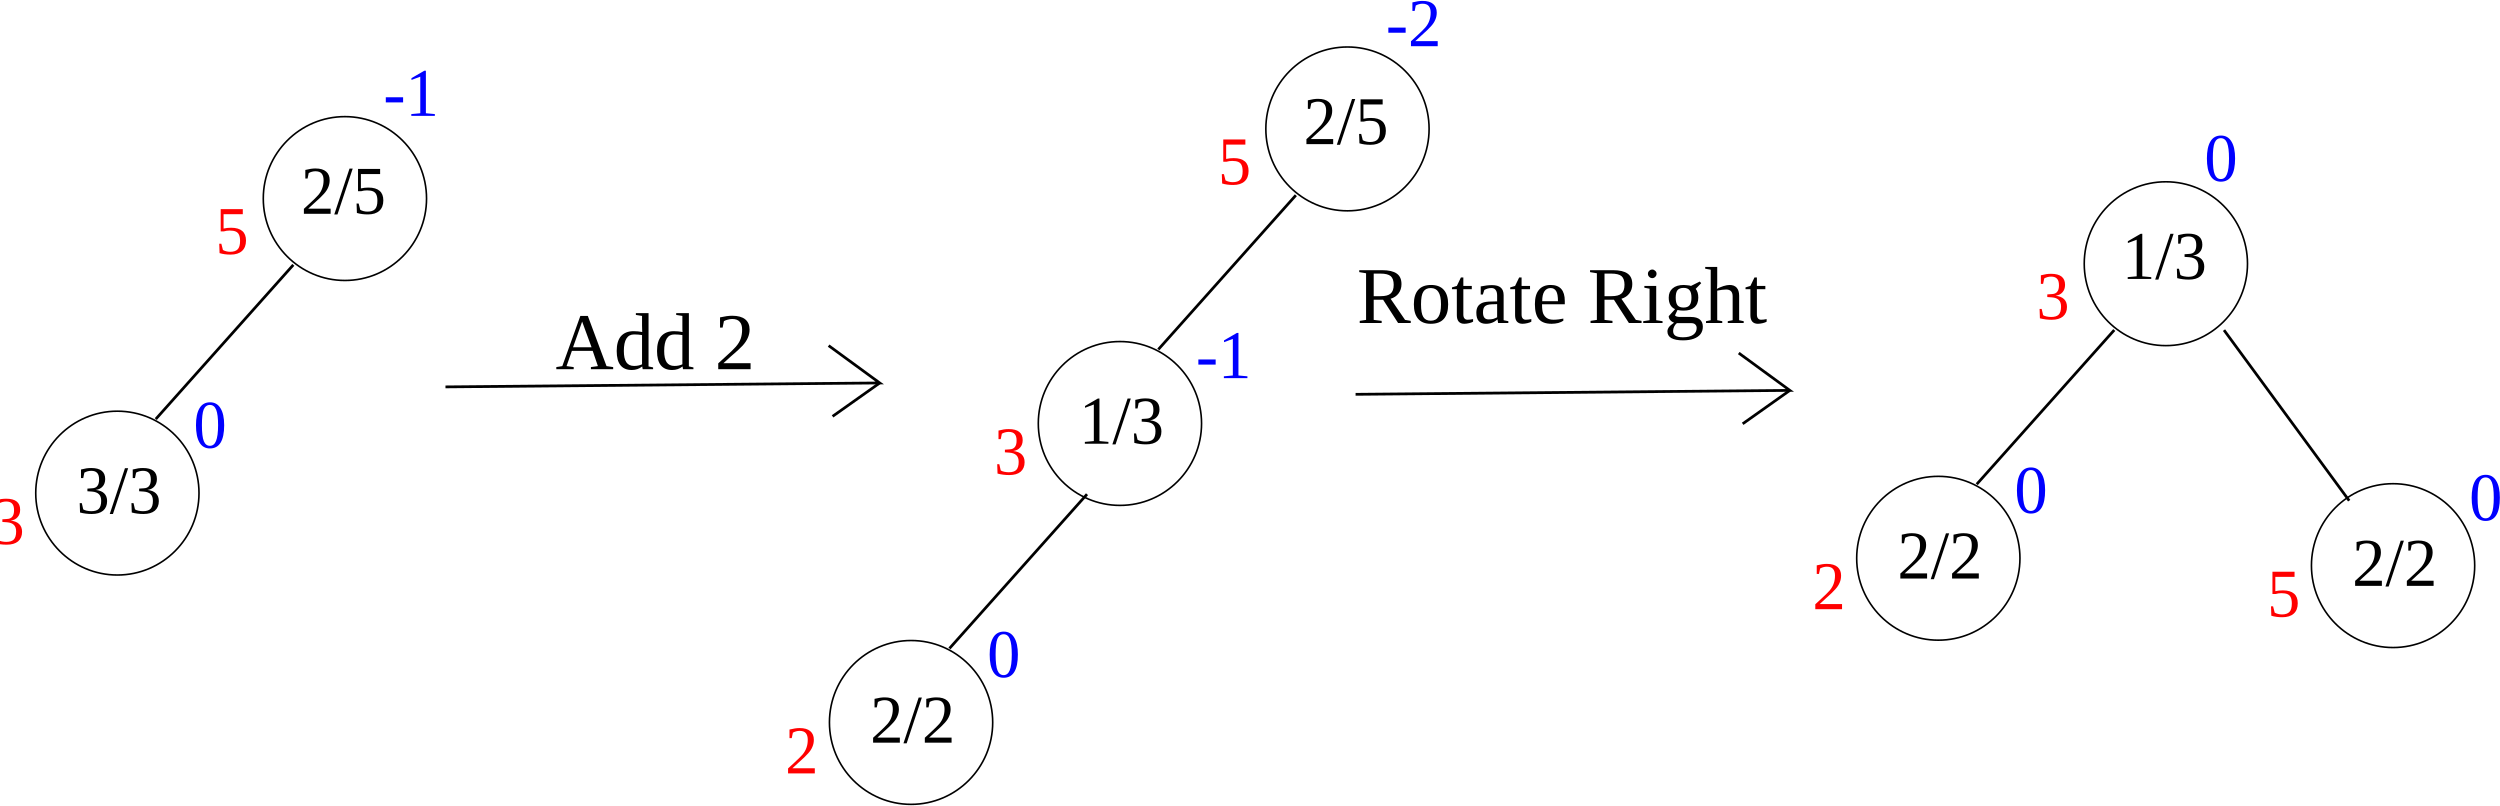
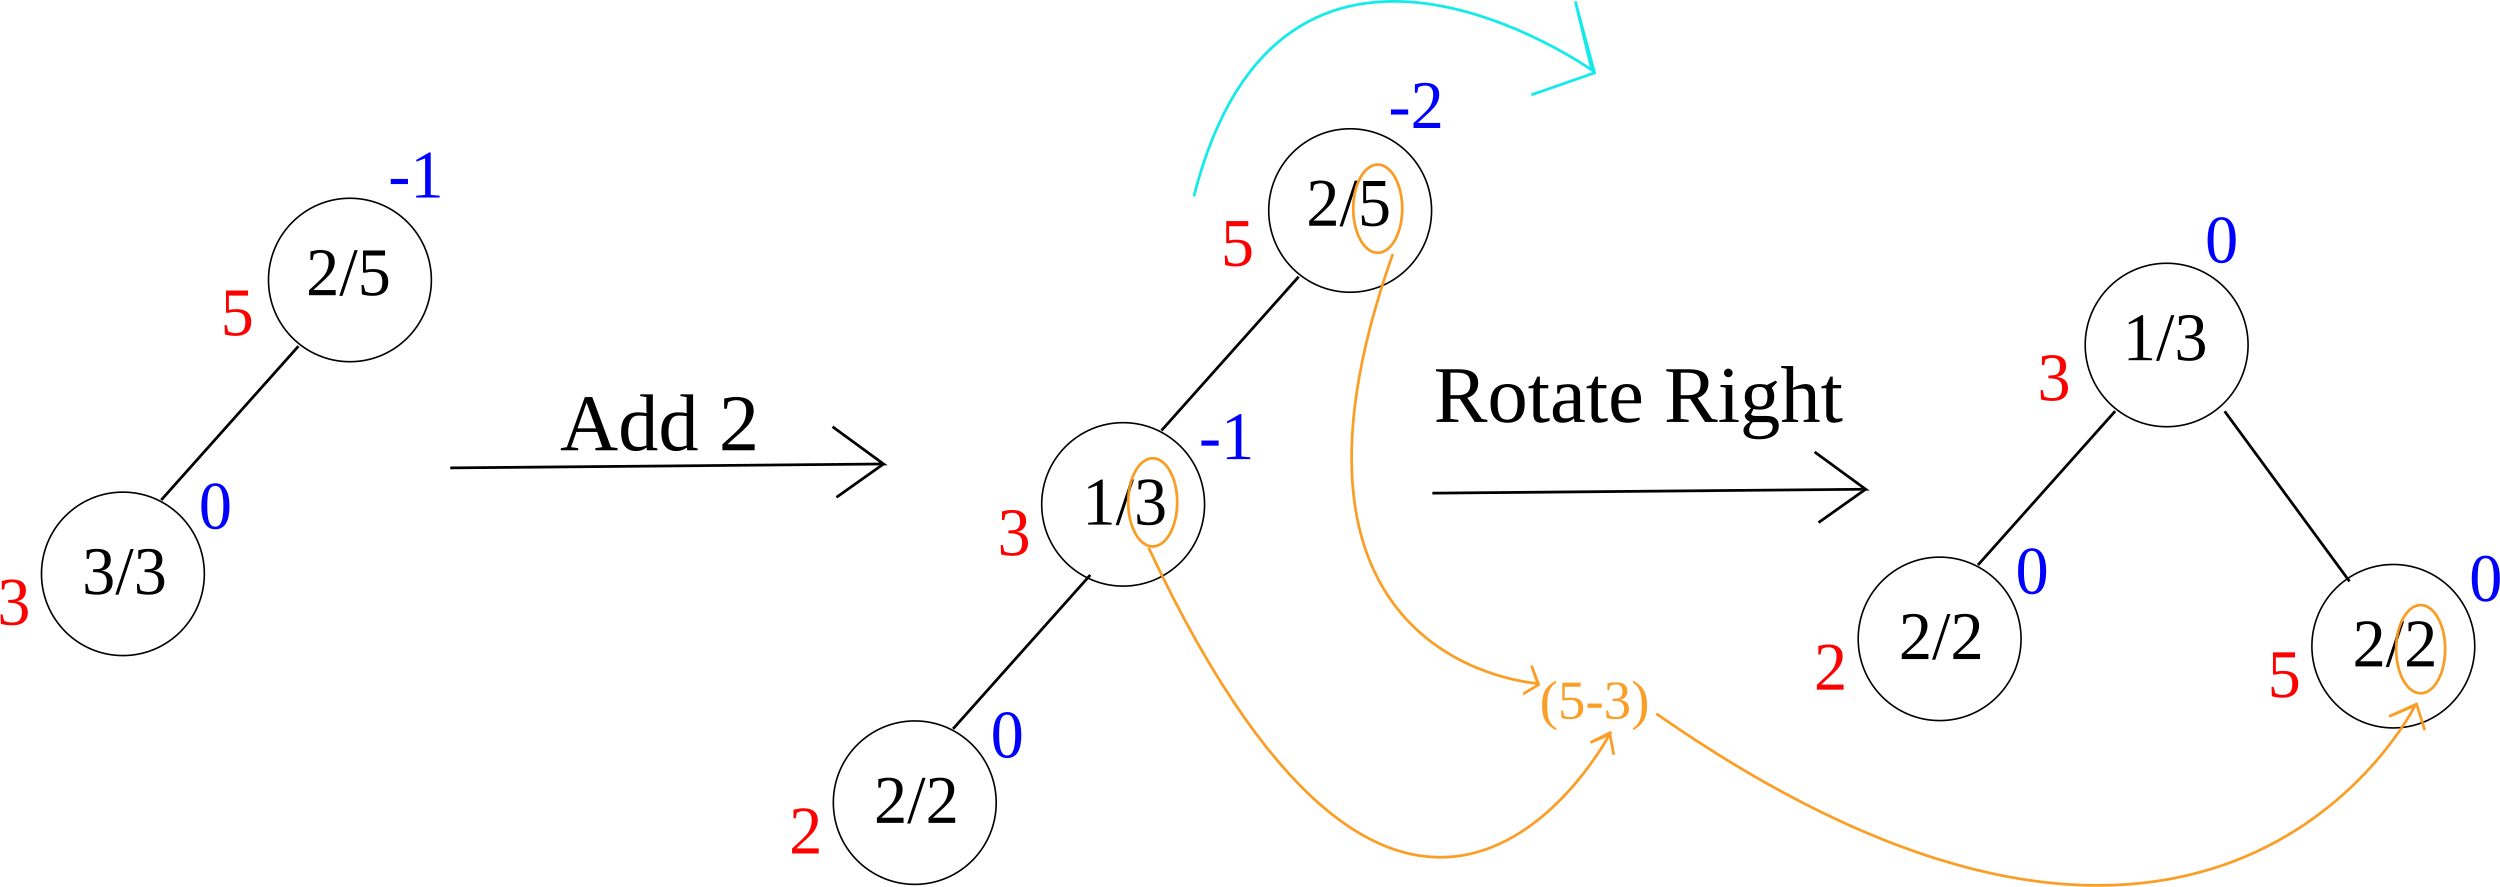
- <svg xmlns="http://www.w3.org/2000/svg" width="240.45mm" height="77.442mm" viewBox="0 0 240.45 77.442" version="1.1" id="svg972">
+ <svg xmlns="http://www.w3.org/2000/svg" width="241.011mm" height="85.486mm" viewBox="0 0 241.011 85.486" version="1.1" id="svg972">
  <defs id="defs966" />
-   <g id="layer1" transform="translate(-1.99034,-36.74871)">
+   <g id="layer1" transform="translate(-1.429074,-28.85312)">
    <path style="fill:none;stroke:#000000;stroke-width:0.265px;stroke-linecap:butt;stroke-linejoin:miter;stroke-opacity:1" d="m 44.836,73.96 41.766,-0.378 -4.914,-3.591" id="path753" />
    <path style="fill:none;stroke:#000000;stroke-width:0.265px;stroke-linecap:butt;stroke-linejoin:miter;stroke-opacity:1" d="m 86.602,73.582 -4.536,3.213" id="path755" />
    <text xml:space="preserve" style="font-style:normal;font-variant:normal;font-weight:normal;font-stretch:normal;font-size:7.761px;line-height:1.25;font-family:'Times New Roman';-inkscape-font-specification:'Times New Roman, Normal';font-variant-ligatures:normal;font-variant-caps:normal;font-variant-numeric:normal;font-feature-settings:normal;text-align:start;letter-spacing:0px;word-spacing:0px;writing-mode:lr-tb;text-anchor:start;fill:#000000;fill-opacity:1;stroke:none;stroke-width:0.265" x="55.419" y="72.26" id="text759">
      <tspan id="tspan757" x="55.419" y="72.26" style="stroke-width:0.265">Add 2</tspan>
    </text>
    <ellipse style="opacity:1;fill:none;fill-opacity:1;fill-rule:nonzero;stroke:#000000;stroke-width:0.157;stroke-miterlimit:4;stroke-dasharray:none;stroke-opacity:1;paint-order:stroke markers fill" id="path815-2-2" cx="35.164" cy="55.845" rx="7.851" ry="7.879" />
    <ellipse style="opacity:1;fill:none;fill-opacity:1;fill-rule:nonzero;stroke:#000000;stroke-width:0.157;stroke-miterlimit:4;stroke-dasharray:none;stroke-opacity:1;paint-order:stroke markers fill" id="path815-6-0-8" cx="13.279" cy="84.175" rx="7.851" ry="7.879" />
    <text xml:space="preserve" style="font-style:normal;font-variant:normal;font-weight:normal;font-stretch:normal;font-size:6.488px;line-height:1.25;font-family:'Times New Roman';-inkscape-font-specification:'Times New Roman, Normal';font-variant-ligatures:normal;font-variant-caps:normal;font-variant-numeric:normal;font-feature-settings:normal;text-align:start;letter-spacing:0px;word-spacing:0px;writing-mode:lr-tb;text-anchor:start;fill:#000000;fill-opacity:1;stroke:none;stroke-width:0.221" x="31.386" y="56.497" id="text68-5-0" transform="scale(0.9858038,1.014401)">
      <tspan id="tspan66-7-7" x="31.386" y="56.497" style="stroke-width:0.221">2/5</tspan>
    </text>
    <text xml:space="preserve" style="font-style:normal;font-variant:normal;font-weight:normal;font-stretch:normal;font-size:6.488px;line-height:1.25;font-family:'Times New Roman';-inkscape-font-specification:'Times New Roman, Normal';font-variant-ligatures:normal;font-variant-caps:normal;font-variant-numeric:normal;font-feature-settings:normal;text-align:start;letter-spacing:0px;word-spacing:0px;writing-mode:lr-tb;text-anchor:start;fill:#000000;fill-opacity:1;stroke:none;stroke-width:0.221" x="9.485" y="84.901" id="text76-5-2" transform="scale(0.9858038,1.014401)">
      <tspan id="tspan74-3-3" x="9.485" y="84.901" style="stroke-width:0.221">3/3</tspan>
    </text>
    <text xml:space="preserve" style="font-style:normal;font-variant:normal;font-weight:normal;font-stretch:normal;font-size:6.488px;line-height:1.25;font-family:'Times New Roman';-inkscape-font-specification:'Times New Roman, Normal';font-variant-ligatures:normal;font-variant-caps:normal;font-variant-numeric:normal;font-feature-settings:normal;text-align:start;letter-spacing:0px;word-spacing:0px;writing-mode:lr-tb;text-anchor:start;fill:#ff0000;fill-opacity:1;stroke:none;stroke-width:0.221" x="23.037" y="60.307" id="text88-2-6" transform="scale(0.9858038,1.014401)">
      <tspan id="tspan86-9-49" x="23.037" y="60.307" style="fill:#ff0000;stroke-width:0.221">5</tspan>
    </text>
    <text xml:space="preserve" style="font-style:normal;font-variant:normal;font-weight:normal;font-stretch:normal;font-size:6.488px;line-height:1.25;font-family:'Times New Roman';-inkscape-font-specification:'Times New Roman, Normal';font-variant-ligatures:normal;font-variant-caps:normal;font-variant-numeric:normal;font-feature-settings:normal;text-align:start;letter-spacing:0px;word-spacing:0px;writing-mode:lr-tb;text-anchor:start;fill:#ff0000;fill-opacity:1;stroke:none;stroke-width:0.221" x="1.187" y="87.811" id="text92-8-2" transform="scale(0.9858038,1.014401)">
      <tspan id="tspan90-4-8" x="1.187" y="87.811" style="fill:#ff0000;stroke-width:0.221">3</tspan>
    </text>
    <text xml:space="preserve" style="font-style:normal;font-variant:normal;font-weight:normal;font-stretch:normal;font-size:6.488px;line-height:1.25;font-family:'Times New Roman';-inkscape-font-specification:'Times New Roman, Normal';font-variant-ligatures:normal;font-variant-caps:normal;font-variant-numeric:normal;font-feature-settings:normal;text-align:start;letter-spacing:0px;word-spacing:0px;writing-mode:lr-tb;text-anchor:start;fill:#0000ff;fill-opacity:1;stroke:none;stroke-width:0.221" x="39.425" y="47.214" id="text104-0-3" transform="scale(0.9858038,1.014401)">
      <tspan id="tspan102-9-6" x="39.425" y="47.214" style="fill:#0000ff;stroke-width:0.221">-1</tspan>
      <tspan x="39.425" y="55.324" style="fill:#0000ff;stroke-width:0.221" id="tspan1131" />
    </text>
    <text xml:space="preserve" style="font-style:normal;font-variant:normal;font-weight:normal;font-stretch:normal;font-size:6.488px;line-height:1.25;font-family:'Times New Roman';-inkscape-font-specification:'Times New Roman, Normal';font-variant-ligatures:normal;font-variant-caps:normal;font-variant-numeric:normal;font-feature-settings:normal;text-align:start;letter-spacing:0px;word-spacing:0px;writing-mode:lr-tb;text-anchor:start;fill:#0000ff;fill-opacity:1;stroke:none;stroke-width:0.221" x="20.889" y="78.683" id="text116-8-8-8" transform="scale(0.9858038,1.014401)">
      <tspan id="tspan114-5-4-2" x="20.889" y="78.683" style="fill:#0000ff;stroke-width:0.221">0</tspan>
    </text>
    <path style="fill:none;stroke:#000000;stroke-width:0.265px;stroke-linecap:butt;stroke-linejoin:miter;stroke-opacity:1" d="M 30.201,62.223 16.972,77.057" id="path956-6" />
    <flowRoot xml:space="preserve" id="flowRoot1133" style="font-style:normal;font-variant:normal;font-weight:normal;font-stretch:normal;font-size:29.333px;line-height:1.25;font-family:'Times New Roman';-inkscape-font-specification:'Times New Roman, Normal';font-variant-ligatures:normal;font-variant-caps:normal;font-variant-numeric:normal;font-feature-settings:normal;text-align:start;letter-spacing:0px;word-spacing:0px;writing-mode:lr-tb;text-anchor:start;fill:#000000;fill-opacity:1;stroke:none">
      <flowRegion id="flowRegion1135">
        <rect id="rect1137" width="305.714" height="241.429" x="-41.429" y="126.805" />
      </flowRegion>
      <flowPara id="flowPara1139" />
    </flowRoot>
    <flowRoot xml:space="preserve" id="flowRoot1225" style="font-style:normal;font-variant:normal;font-weight:normal;font-stretch:normal;font-size:29.333px;line-height:1.25;font-family:'Times New Roman';-inkscape-font-specification:'Times New Roman, Normal';font-variant-ligatures:normal;font-variant-caps:normal;font-variant-numeric:normal;font-feature-settings:normal;text-align:start;letter-spacing:0px;word-spacing:0px;writing-mode:lr-tb;text-anchor:start;fill:#000000;fill-opacity:1;stroke:none">
      <flowRegion id="flowRegion1227">
        <rect id="rect1229" width="182.857" height="149.286" x="407.143" y="203.948" />
      </flowRegion>
      <flowPara id="flowPara1231" />
    </flowRoot>
    <flowRoot xml:space="preserve" id="flowRoot1305" style="font-style:normal;font-variant:normal;font-weight:normal;font-stretch:normal;font-size:29.333px;line-height:1.25;font-family:'Times New Roman';-inkscape-font-specification:'Times New Roman, Normal';font-variant-ligatures:normal;font-variant-caps:normal;font-variant-numeric:normal;font-feature-settings:normal;text-align:start;letter-spacing:0px;word-spacing:0px;writing-mode:lr-tb;text-anchor:start;fill:#000000;fill-opacity:1;stroke:none">
      <flowRegion id="flowRegion1307">
        <rect id="rect1309" width="151.429" height="163.571" x="461.429" y="283.234" />
      </flowRegion>
      <flowPara id="flowPara1311" />
    </flowRoot>
    <flowRoot xml:space="preserve" id="flowRoot4015" style="font-style:normal;font-weight:normal;font-size:40px;line-height:1.25;font-family:sans-serif;letter-spacing:0px;word-spacing:0px;fill:#000000;fill-opacity:1;stroke:none" transform="matrix(0.2645833,0,0,0.2645833,-14.82134,29.81108)">
      <flowRegion id="flowRegion4017">
        <rect id="rect4019" width="177.5" height="120.5" x="-13.5" y="207.228" />
      </flowRegion>
      <flowPara id="flowPara4021" />
    </flowRoot>
    <flowRoot xml:space="preserve" id="flowRoot4113" style="font-style:normal;font-weight:normal;font-size:40px;line-height:1.25;font-family:sans-serif;letter-spacing:0px;word-spacing:0px;fill:#000000;fill-opacity:1;stroke:none" transform="matrix(0.2645833,0,0,0.2645833,-14.82134,29.81108)">
      <flowRegion id="flowRegion4115">
        <rect id="rect4117" width="102" height="172" x="205" y="91.228" />
      </flowRegion>
      <flowPara id="flowPara4119" />
    </flowRoot>
    <ellipse style="opacity:1;fill:none;fill-opacity:1;fill-rule:nonzero;stroke:#000000;stroke-width:0.157;stroke-miterlimit:4;stroke-dasharray:none;stroke-opacity:1;paint-order:stroke markers fill" id="path815-2-2-3" cx="131.59" cy="49.147" rx="7.851" ry="7.879" />
    <ellipse style="opacity:1;fill:none;fill-opacity:1;fill-rule:nonzero;stroke:#000000;stroke-width:0.157;stroke-miterlimit:4;stroke-dasharray:none;stroke-opacity:1;paint-order:stroke markers fill" id="path815-6-0-8-1" cx="109.705" cy="77.478" rx="7.851" ry="7.879" />
    <text xml:space="preserve" style="font-style:normal;font-variant:normal;font-weight:normal;font-stretch:normal;font-size:6.488px;line-height:1.25;font-family:'Times New Roman';-inkscape-font-specification:'Times New Roman, Normal';font-variant-ligatures:normal;font-variant-caps:normal;font-variant-numeric:normal;font-feature-settings:normal;text-align:start;letter-spacing:0px;word-spacing:0px;writing-mode:lr-tb;text-anchor:start;fill:#000000;fill-opacity:1;stroke:none;stroke-width:0.221" x="129.2" y="49.895" id="text68-5-0-3" transform="scale(0.9858038,1.014401)">
      <tspan id="tspan66-7-7-7" x="129.2" y="49.895" style="stroke-width:0.221">2/5</tspan>
    </text>
    <text xml:space="preserve" style="font-style:normal;font-variant:normal;font-weight:normal;font-stretch:normal;font-size:6.488px;line-height:1.25;font-family:'Times New Roman';-inkscape-font-specification:'Times New Roman, Normal';font-variant-ligatures:normal;font-variant-caps:normal;font-variant-numeric:normal;font-feature-settings:normal;text-align:start;letter-spacing:0px;word-spacing:0px;writing-mode:lr-tb;text-anchor:start;fill:#000000;fill-opacity:1;stroke:none;stroke-width:0.221" x="107.299" y="78.298" id="text76-5-2-2" transform="scale(0.9858038,1.014401)">
      <tspan id="tspan74-3-3-1" x="107.299" y="78.298" style="stroke-width:0.221">1/3</tspan>
    </text>
    <text xml:space="preserve" style="font-style:normal;font-variant:normal;font-weight:normal;font-stretch:normal;font-size:6.488px;line-height:1.25;font-family:'Times New Roman';-inkscape-font-specification:'Times New Roman, Normal';font-variant-ligatures:normal;font-variant-caps:normal;font-variant-numeric:normal;font-feature-settings:normal;text-align:start;letter-spacing:0px;word-spacing:0px;writing-mode:lr-tb;text-anchor:start;fill:#ff0000;fill-opacity:1;stroke:none;stroke-width:0.221" x="120.851" y="53.705" id="text88-2-6-9" transform="scale(0.9858038,1.014401)">
      <tspan id="tspan86-9-49-6" x="120.851" y="53.705" style="fill:#ff0000;stroke-width:0.221">5</tspan>
    </text>
    <text xml:space="preserve" style="font-style:normal;font-variant:normal;font-weight:normal;font-stretch:normal;font-size:6.488px;line-height:1.25;font-family:'Times New Roman';-inkscape-font-specification:'Times New Roman, Normal';font-variant-ligatures:normal;font-variant-caps:normal;font-variant-numeric:normal;font-feature-settings:normal;text-align:start;letter-spacing:0px;word-spacing:0px;writing-mode:lr-tb;text-anchor:start;fill:#ff0000;fill-opacity:1;stroke:none;stroke-width:0.221" x="99.001" y="81.208" id="text92-8-2-7" transform="scale(0.9858038,1.014401)">
      <tspan id="tspan90-4-8-5" x="99.001" y="81.208" style="fill:#ff0000;stroke-width:0.221">3</tspan>
    </text>
    <text xml:space="preserve" style="font-style:normal;font-variant:normal;font-weight:normal;font-stretch:normal;font-size:6.488px;line-height:1.25;font-family:'Times New Roman';-inkscape-font-specification:'Times New Roman, Normal';font-variant-ligatures:normal;font-variant-caps:normal;font-variant-numeric:normal;font-feature-settings:normal;text-align:start;letter-spacing:0px;word-spacing:0px;writing-mode:lr-tb;text-anchor:start;fill:#0000ff;fill-opacity:1;stroke:none;stroke-width:0.221" x="137.24" y="40.611" id="text104-0-3-2" transform="scale(0.9858038,1.014401)">
      <tspan id="tspan102-9-6-1" x="137.24" y="40.611" style="fill:#0000ff;stroke-width:0.221">-2</tspan>
      <tspan x="137.24" y="48.721" style="fill:#0000ff;stroke-width:0.221" id="tspan1131-1" />
    </text>
    <text xml:space="preserve" style="font-style:normal;font-variant:normal;font-weight:normal;font-stretch:normal;font-size:6.488px;line-height:1.25;font-family:'Times New Roman';-inkscape-font-specification:'Times New Roman, Normal';font-variant-ligatures:normal;font-variant-caps:normal;font-variant-numeric:normal;font-feature-settings:normal;text-align:start;letter-spacing:0px;word-spacing:0px;writing-mode:lr-tb;text-anchor:start;fill:#0000ff;fill-opacity:1;stroke:none;stroke-width:0.221" x="118.704" y="72.081" id="text116-8-8-8-9" transform="scale(0.9858038,1.014401)">
      <tspan id="tspan114-5-4-2-7" x="118.704" y="72.081" style="fill:#0000ff;stroke-width:0.221">-1</tspan>
    </text>
    <path style="fill:none;stroke:#000000;stroke-width:0.265px;stroke-linecap:butt;stroke-linejoin:miter;stroke-opacity:1" d="M 126.627,55.526 113.398,70.359" id="path956-6-8" />
    <ellipse style="opacity:1;fill:none;fill-opacity:1;fill-rule:nonzero;stroke:#000000;stroke-width:0.157;stroke-miterlimit:4;stroke-dasharray:none;stroke-opacity:1;paint-order:stroke markers fill" id="path815-6-0-8-3" cx="89.617" cy="106.233" rx="7.851" ry="7.879" />
    <text xml:space="preserve" style="font-style:normal;font-variant:normal;font-weight:normal;font-stretch:normal;font-size:6.488px;line-height:1.25;font-family:'Times New Roman';-inkscape-font-specification:'Times New Roman, Normal';font-variant-ligatures:normal;font-variant-caps:normal;font-variant-numeric:normal;font-feature-settings:normal;text-align:start;letter-spacing:0px;word-spacing:0px;writing-mode:lr-tb;text-anchor:start;fill:#000000;fill-opacity:1;stroke:none;stroke-width:0.221" x="86.922" y="106.646" id="text76-5-2-1" transform="scale(0.9858038,1.014401)">
      <tspan id="tspan74-3-3-5" x="86.922" y="106.646" style="stroke-width:0.221">2/2</tspan>
    </text>
    <text xml:space="preserve" style="font-style:normal;font-variant:normal;font-weight:normal;font-stretch:normal;font-size:6.488px;line-height:1.25;font-family:'Times New Roman';-inkscape-font-specification:'Times New Roman, Normal';font-variant-ligatures:normal;font-variant-caps:normal;font-variant-numeric:normal;font-feature-settings:normal;text-align:start;letter-spacing:0px;word-spacing:0px;writing-mode:lr-tb;text-anchor:start;fill:#ff0000;fill-opacity:1;stroke:none;stroke-width:0.221" x="78.624" y="109.556" id="text92-8-2-2" transform="scale(0.9858038,1.014401)">
      <tspan id="tspan90-4-8-4" x="78.624" y="109.556" style="fill:#ff0000;stroke-width:0.221">2</tspan>
    </text>
    <text xml:space="preserve" style="font-style:normal;font-variant:normal;font-weight:normal;font-stretch:normal;font-size:6.488px;line-height:1.25;font-family:'Times New Roman';-inkscape-font-specification:'Times New Roman, Normal';font-variant-ligatures:normal;font-variant-caps:normal;font-variant-numeric:normal;font-feature-settings:normal;text-align:start;letter-spacing:0px;word-spacing:0px;writing-mode:lr-tb;text-anchor:start;fill:#0000ff;fill-opacity:1;stroke:none;stroke-width:0.221" x="98.327" y="100.428" id="text116-8-8-8-2" transform="scale(0.9858038,1.014401)">
      <tspan id="tspan114-5-4-2-78" x="98.327" y="100.428" style="fill:#0000ff;stroke-width:0.221">0</tspan>
    </text>
    <path style="fill:none;stroke:#000000;stroke-width:0.265px;stroke-linecap:butt;stroke-linejoin:miter;stroke-opacity:1" d="M 106.539,84.281 93.31,99.115" id="path956-6-5" />
    <flowRoot xml:space="preserve" id="flowRoot4217" style="font-style:normal;font-weight:normal;font-size:40px;line-height:1.25;font-family:sans-serif;letter-spacing:0px;word-spacing:0px;fill:#000000;fill-opacity:1;stroke:none" transform="matrix(0.2645833,0,0,0.2645833,-14.82134,29.81108)">
      <flowRegion id="flowRegion4219">
        <rect id="rect4221" width="265" height="204" x="22" y="16.228" />
      </flowRegion>
      <flowPara id="flowPara4223" />
    </flowRoot>
-     <path style="fill:none;stroke:#000000;stroke-width:0.265px;stroke-linecap:butt;stroke-linejoin:miter;stroke-opacity:1" d="m 132.371,74.675 41.766,-0.378 -4.914,-3.591" id="path753-4" />
-     <path style="fill:none;stroke:#000000;stroke-width:0.265px;stroke-linecap:butt;stroke-linejoin:miter;stroke-opacity:1" d="m 174.137,74.297 -4.536,3.213" id="path755-6" />
-     <text xml:space="preserve" style="font-style:normal;font-variant:normal;font-weight:normal;font-stretch:normal;font-size:7.761px;line-height:1.25;font-family:'Times New Roman';-inkscape-font-specification:'Times New Roman, Normal';font-variant-ligatures:normal;font-variant-caps:normal;font-variant-numeric:normal;font-feature-settings:normal;text-align:start;letter-spacing:0px;word-spacing:0px;writing-mode:lr-tb;text-anchor:start;fill:#000000;fill-opacity:1;stroke:none;stroke-width:0.265" x="132.503" y="67.815" id="text759-3">
-       <tspan id="tspan757-1" x="132.503" y="67.815" style="stroke-width:0.265">Rotate Right</tspan>
+     <path style="fill:none;stroke:#000000;stroke-width:0.265px;stroke-linecap:butt;stroke-linejoin:miter;stroke-opacity:1" d="m 139.515,76.395 41.766,-0.378 -4.914,-3.591" id="path753-4" />
+     <path style="fill:none;stroke:#000000;stroke-width:0.265px;stroke-linecap:butt;stroke-linejoin:miter;stroke-opacity:1" d="m 181.281,76.017 -4.536,3.213" id="path755-6" />
+     <text xml:space="preserve" style="font-style:normal;font-variant:normal;font-weight:normal;font-stretch:normal;font-size:7.761px;line-height:1.25;font-family:'Times New Roman';-inkscape-font-specification:'Times New Roman, Normal';font-variant-ligatures:normal;font-variant-caps:normal;font-variant-numeric:normal;font-feature-settings:normal;text-align:start;letter-spacing:0px;word-spacing:0px;writing-mode:lr-tb;text-anchor:start;fill:#000000;fill-opacity:1;stroke:none;stroke-width:0.265" x="139.647" y="69.535" id="text759-3">
+       <tspan id="tspan757-1" x="139.647" y="69.535" style="stroke-width:0.265">Rotate Right</tspan>
    </text>
    <ellipse style="opacity:1;fill:none;fill-opacity:1;fill-rule:nonzero;stroke:#000000;stroke-width:0.157;stroke-miterlimit:4;stroke-dasharray:none;stroke-opacity:1;paint-order:stroke markers fill" id="path815-2-2-0" cx="210.303" cy="62.112" rx="7.851" ry="7.879" />
    <ellipse style="opacity:1;fill:none;fill-opacity:1;fill-rule:nonzero;stroke:#000000;stroke-width:0.157;stroke-miterlimit:4;stroke-dasharray:none;stroke-opacity:1;paint-order:stroke markers fill" id="path815-6-0-8-11" cx="188.418" cy="90.442" rx="7.851" ry="7.879" />
    <text xml:space="preserve" style="font-style:normal;font-variant:normal;font-weight:normal;font-stretch:normal;font-size:6.488px;line-height:1.25;font-family:'Times New Roman';-inkscape-font-specification:'Times New Roman, Normal';font-variant-ligatures:normal;font-variant-caps:normal;font-variant-numeric:normal;font-feature-settings:normal;text-align:start;letter-spacing:0px;word-spacing:0px;writing-mode:lr-tb;text-anchor:start;fill:#000000;fill-opacity:1;stroke:none;stroke-width:0.221" x="209.047" y="62.676" id="text68-5-0-0" transform="scale(0.9858038,1.014401)">
      <tspan id="tspan66-7-7-5" x="209.047" y="62.676" style="stroke-width:0.221">1/3</tspan>
    </text>
    <text xml:space="preserve" style="font-style:normal;font-variant:normal;font-weight:normal;font-stretch:normal;font-size:6.488px;line-height:1.25;font-family:'Times New Roman';-inkscape-font-specification:'Times New Roman, Normal';font-variant-ligatures:normal;font-variant-caps:normal;font-variant-numeric:normal;font-feature-settings:normal;text-align:start;letter-spacing:0px;word-spacing:0px;writing-mode:lr-tb;text-anchor:start;fill:#000000;fill-opacity:1;stroke:none;stroke-width:0.221" x="187.146" y="91.079" id="text76-5-2-3" transform="scale(0.9858038,1.014401)">
      <tspan id="tspan74-3-3-8" x="187.146" y="91.079" style="stroke-width:0.221">2/2</tspan>
    </text>
    <text xml:space="preserve" style="font-style:normal;font-variant:normal;font-weight:normal;font-stretch:normal;font-size:6.488px;line-height:1.25;font-family:'Times New Roman';-inkscape-font-specification:'Times New Roman, Normal';font-variant-ligatures:normal;font-variant-caps:normal;font-variant-numeric:normal;font-feature-settings:normal;text-align:start;letter-spacing:0px;word-spacing:0px;writing-mode:lr-tb;text-anchor:start;fill:#ff0000;fill-opacity:1;stroke:none;stroke-width:0.221" x="200.698" y="66.485" id="text88-2-6-8" transform="scale(0.9858038,1.014401)">
      <tspan id="tspan86-9-49-63" x="200.698" y="66.485" style="fill:#ff0000;stroke-width:0.221">3</tspan>
    </text>
    <text xml:space="preserve" style="font-style:normal;font-variant:normal;font-weight:normal;font-stretch:normal;font-size:6.488px;line-height:1.25;font-family:'Times New Roman';-inkscape-font-specification:'Times New Roman, Normal';font-variant-ligatures:normal;font-variant-caps:normal;font-variant-numeric:normal;font-feature-settings:normal;text-align:start;letter-spacing:0px;word-spacing:0px;writing-mode:lr-tb;text-anchor:start;fill:#ff0000;fill-opacity:1;stroke:none;stroke-width:0.221" x="178.848" y="93.989" id="text92-8-2-9" transform="scale(0.9858038,1.014401)">
      <tspan id="tspan90-4-8-2" x="178.848" y="93.989" style="fill:#ff0000;stroke-width:0.221">2</tspan>
    </text>
    <text xml:space="preserve" style="font-style:normal;font-variant:normal;font-weight:normal;font-stretch:normal;font-size:6.488px;line-height:1.25;font-family:'Times New Roman';-inkscape-font-specification:'Times New Roman, Normal';font-variant-ligatures:normal;font-variant-caps:normal;font-variant-numeric:normal;font-feature-settings:normal;text-align:start;letter-spacing:0px;word-spacing:0px;writing-mode:lr-tb;text-anchor:start;fill:#0000ff;fill-opacity:1;stroke:none;stroke-width:0.221" x="217.087" y="53.392" id="text104-0-3-9" transform="scale(0.9858038,1.014401)">
      <tspan id="tspan102-9-6-5" x="217.087" y="53.392" style="fill:#0000ff;stroke-width:0.221">0</tspan>
      <tspan x="217.087" y="61.502" style="fill:#0000ff;stroke-width:0.221" id="tspan1131-9" />
    </text>
    <text xml:space="preserve" style="font-style:normal;font-variant:normal;font-weight:normal;font-stretch:normal;font-size:6.488px;line-height:1.25;font-family:'Times New Roman';-inkscape-font-specification:'Times New Roman, Normal';font-variant-ligatures:normal;font-variant-caps:normal;font-variant-numeric:normal;font-feature-settings:normal;text-align:start;letter-spacing:0px;word-spacing:0px;writing-mode:lr-tb;text-anchor:start;fill:#0000ff;fill-opacity:1;stroke:none;stroke-width:0.221" x="198.551" y="84.861" id="text116-8-8-8-4" transform="scale(0.9858038,1.014401)">
      <tspan id="tspan114-5-4-2-5" x="198.551" y="84.861" style="fill:#0000ff;stroke-width:0.221">0</tspan>
    </text>
    <path style="fill:none;stroke:#000000;stroke-width:0.265px;stroke-linecap:butt;stroke-linejoin:miter;stroke-opacity:1" d="M 205.341,68.49 192.111,83.324" id="path956-6-0" />
    <path style="fill:none;stroke:#000000;stroke-width:0.265px;stroke-linecap:butt;stroke-linejoin:miter;stroke-opacity:1" d="m 215.895,68.5 12.039,16.404" id="path4311" />
    <ellipse style="opacity:1;fill:none;fill-opacity:1;fill-rule:nonzero;stroke:#000000;stroke-width:0.157;stroke-miterlimit:4;stroke-dasharray:none;stroke-opacity:1;paint-order:stroke markers fill" id="path815-6-0-8-11-1" cx="232.156" cy="91.15" rx="7.851" ry="7.879" />
    <text xml:space="preserve" style="font-style:normal;font-variant:normal;font-weight:normal;font-stretch:normal;font-size:6.488px;line-height:1.25;font-family:'Times New Roman';-inkscape-font-specification:'Times New Roman, Normal';font-variant-ligatures:normal;font-variant-caps:normal;font-variant-numeric:normal;font-feature-settings:normal;text-align:start;letter-spacing:0px;word-spacing:0px;writing-mode:lr-tb;text-anchor:start;fill:#000000;fill-opacity:1;stroke:none;stroke-width:0.221" x="231.514" y="91.776" id="text76-5-2-3-9" transform="scale(0.9858038,1.014401)">
      <tspan id="tspan74-3-3-8-7" x="231.514" y="91.776" style="stroke-width:0.221">2/2</tspan>
    </text>
    <text xml:space="preserve" style="font-style:normal;font-variant:normal;font-weight:normal;font-stretch:normal;font-size:6.488px;line-height:1.25;font-family:'Times New Roman';-inkscape-font-specification:'Times New Roman, Normal';font-variant-ligatures:normal;font-variant-caps:normal;font-variant-numeric:normal;font-feature-settings:normal;text-align:start;letter-spacing:0px;word-spacing:0px;writing-mode:lr-tb;text-anchor:start;fill:#ff0000;fill-opacity:1;stroke:none;stroke-width:0.221" x="223.216" y="94.687" id="text92-8-2-9-6" transform="scale(0.9858038,1.014401)">
      <tspan id="tspan90-4-8-2-5" x="223.216" y="94.687" style="fill:#ff0000;stroke-width:0.221">5</tspan>
    </text>
    <text xml:space="preserve" style="font-style:normal;font-variant:normal;font-weight:normal;font-stretch:normal;font-size:6.488px;line-height:1.25;font-family:'Times New Roman';-inkscape-font-specification:'Times New Roman, Normal';font-variant-ligatures:normal;font-variant-caps:normal;font-variant-numeric:normal;font-feature-settings:normal;text-align:start;letter-spacing:0px;word-spacing:0px;writing-mode:lr-tb;text-anchor:start;fill:#0000ff;fill-opacity:1;stroke:none;stroke-width:0.221" x="242.919" y="85.559" id="text116-8-8-8-4-9" transform="scale(0.9858038,1.014401)">
      <tspan id="tspan114-5-4-2-5-5" x="242.919" y="85.559" style="fill:#0000ff;stroke-width:0.221">0</tspan>
    </text>
+     <ellipse style="opacity:1;fill:none;fill-opacity:1;fill-rule:nonzero;stroke:#f99819;stroke-width:0.265;stroke-miterlimit:4;stroke-dasharray:none;stroke-opacity:0.942;paint-order:stroke markers fill" id="path3232-7" cx="234.792" cy="91.437" rx="2.362" ry="4.252" />
+     <text xml:space="preserve" style="font-style:normal;font-variant:normal;font-weight:normal;font-stretch:normal;font-size:5.292px;line-height:1.25;font-family:'Times New Roman';-inkscape-font-specification:'Times New Roman, Normal';font-variant-ligatures:normal;font-variant-caps:normal;font-variant-numeric:normal;font-feature-settings:normal;text-align:start;letter-spacing:0px;word-spacing:0px;writing-mode:lr-tb;text-anchor:start;fill:#f99819;fill-opacity:0.941;stroke:none;stroke-width:0.265;stroke-opacity:1" x="149.858" y="98.132" id="text3224">
+       <tspan id="tspan3222" x="149.858" y="98.132" style="font-style:normal;font-variant:normal;font-weight:normal;font-stretch:normal;font-size:5.292px;font-family:'Times New Roman';-inkscape-font-specification:'Times New Roman, Normal';font-variant-ligatures:normal;font-variant-caps:normal;font-variant-numeric:normal;font-feature-settings:normal;text-align:start;writing-mode:lr-tb;text-anchor:start;fill:#f99819;fill-opacity:0.941;stroke:none;stroke-width:0.265;stroke-opacity:1">(5-3)</tspan>
+     </text>
+     <ellipse style="opacity:1;fill:none;fill-opacity:1;fill-rule:nonzero;stroke:#f99819;stroke-width:0.265;stroke-miterlimit:4;stroke-dasharray:none;stroke-opacity:0.942;paint-order:stroke markers fill" id="path3232-7-2" cx="134.25" cy="48.971" rx="2.362" ry="4.252" />
+     <ellipse style="opacity:1;fill:none;fill-opacity:1;fill-rule:nonzero;stroke:#f99819;stroke-width:0.265;stroke-miterlimit:4;stroke-dasharray:none;stroke-opacity:0.942;paint-order:stroke markers fill" id="path3232-7-8" cx="112.554" cy="77.282" rx="2.362" ry="4.252" />
+     <path style="fill:none;stroke:#f99819;stroke-width:0.265px;stroke-linecap:butt;stroke-linejoin:miter;stroke-opacity:0.941" d="m 135.705,53.337 c -14.155,39.82 14.023,41.407 14.023,41.407 l -0.661,-1.72 0.661,1.852 -1.323,0.794 v -0.132 0" id="path9348" />
+     <path style="fill:none;stroke:#f99819;stroke-width:0.265px;stroke-linecap:butt;stroke-linejoin:miter;stroke-opacity:0.941" d="m 112.157,81.647 c 25.4,54.24 44.45,17.992 44.45,17.992 l -1.852,0.794 1.852,-0.926 0.397,2.117" id="path9350" />
+     <path style="fill:none;stroke:#f99819;stroke-width:0.265px;stroke-linecap:butt;stroke-linejoin:miter;stroke-opacity:0.941" d="m 161.105,97.655 c 54.107,37.703 73.157,-0.794 73.157,-0.794 l -2.514,1.058 2.646,-1.191 0.794,2.514" id="path9352" />
+     <path style="fill:none;stroke:#13eaea;stroke-width:0.265px;stroke-linecap:butt;stroke-linejoin:miter;stroke-opacity:1" d="M 116.523,47.781 C 124.989,14.443 154.887,35.61 154.887,35.61 l -1.587,-6.615 1.852,6.879 -6.085,2.117 v 0" id="path9354" />
  </g>
</svg>
